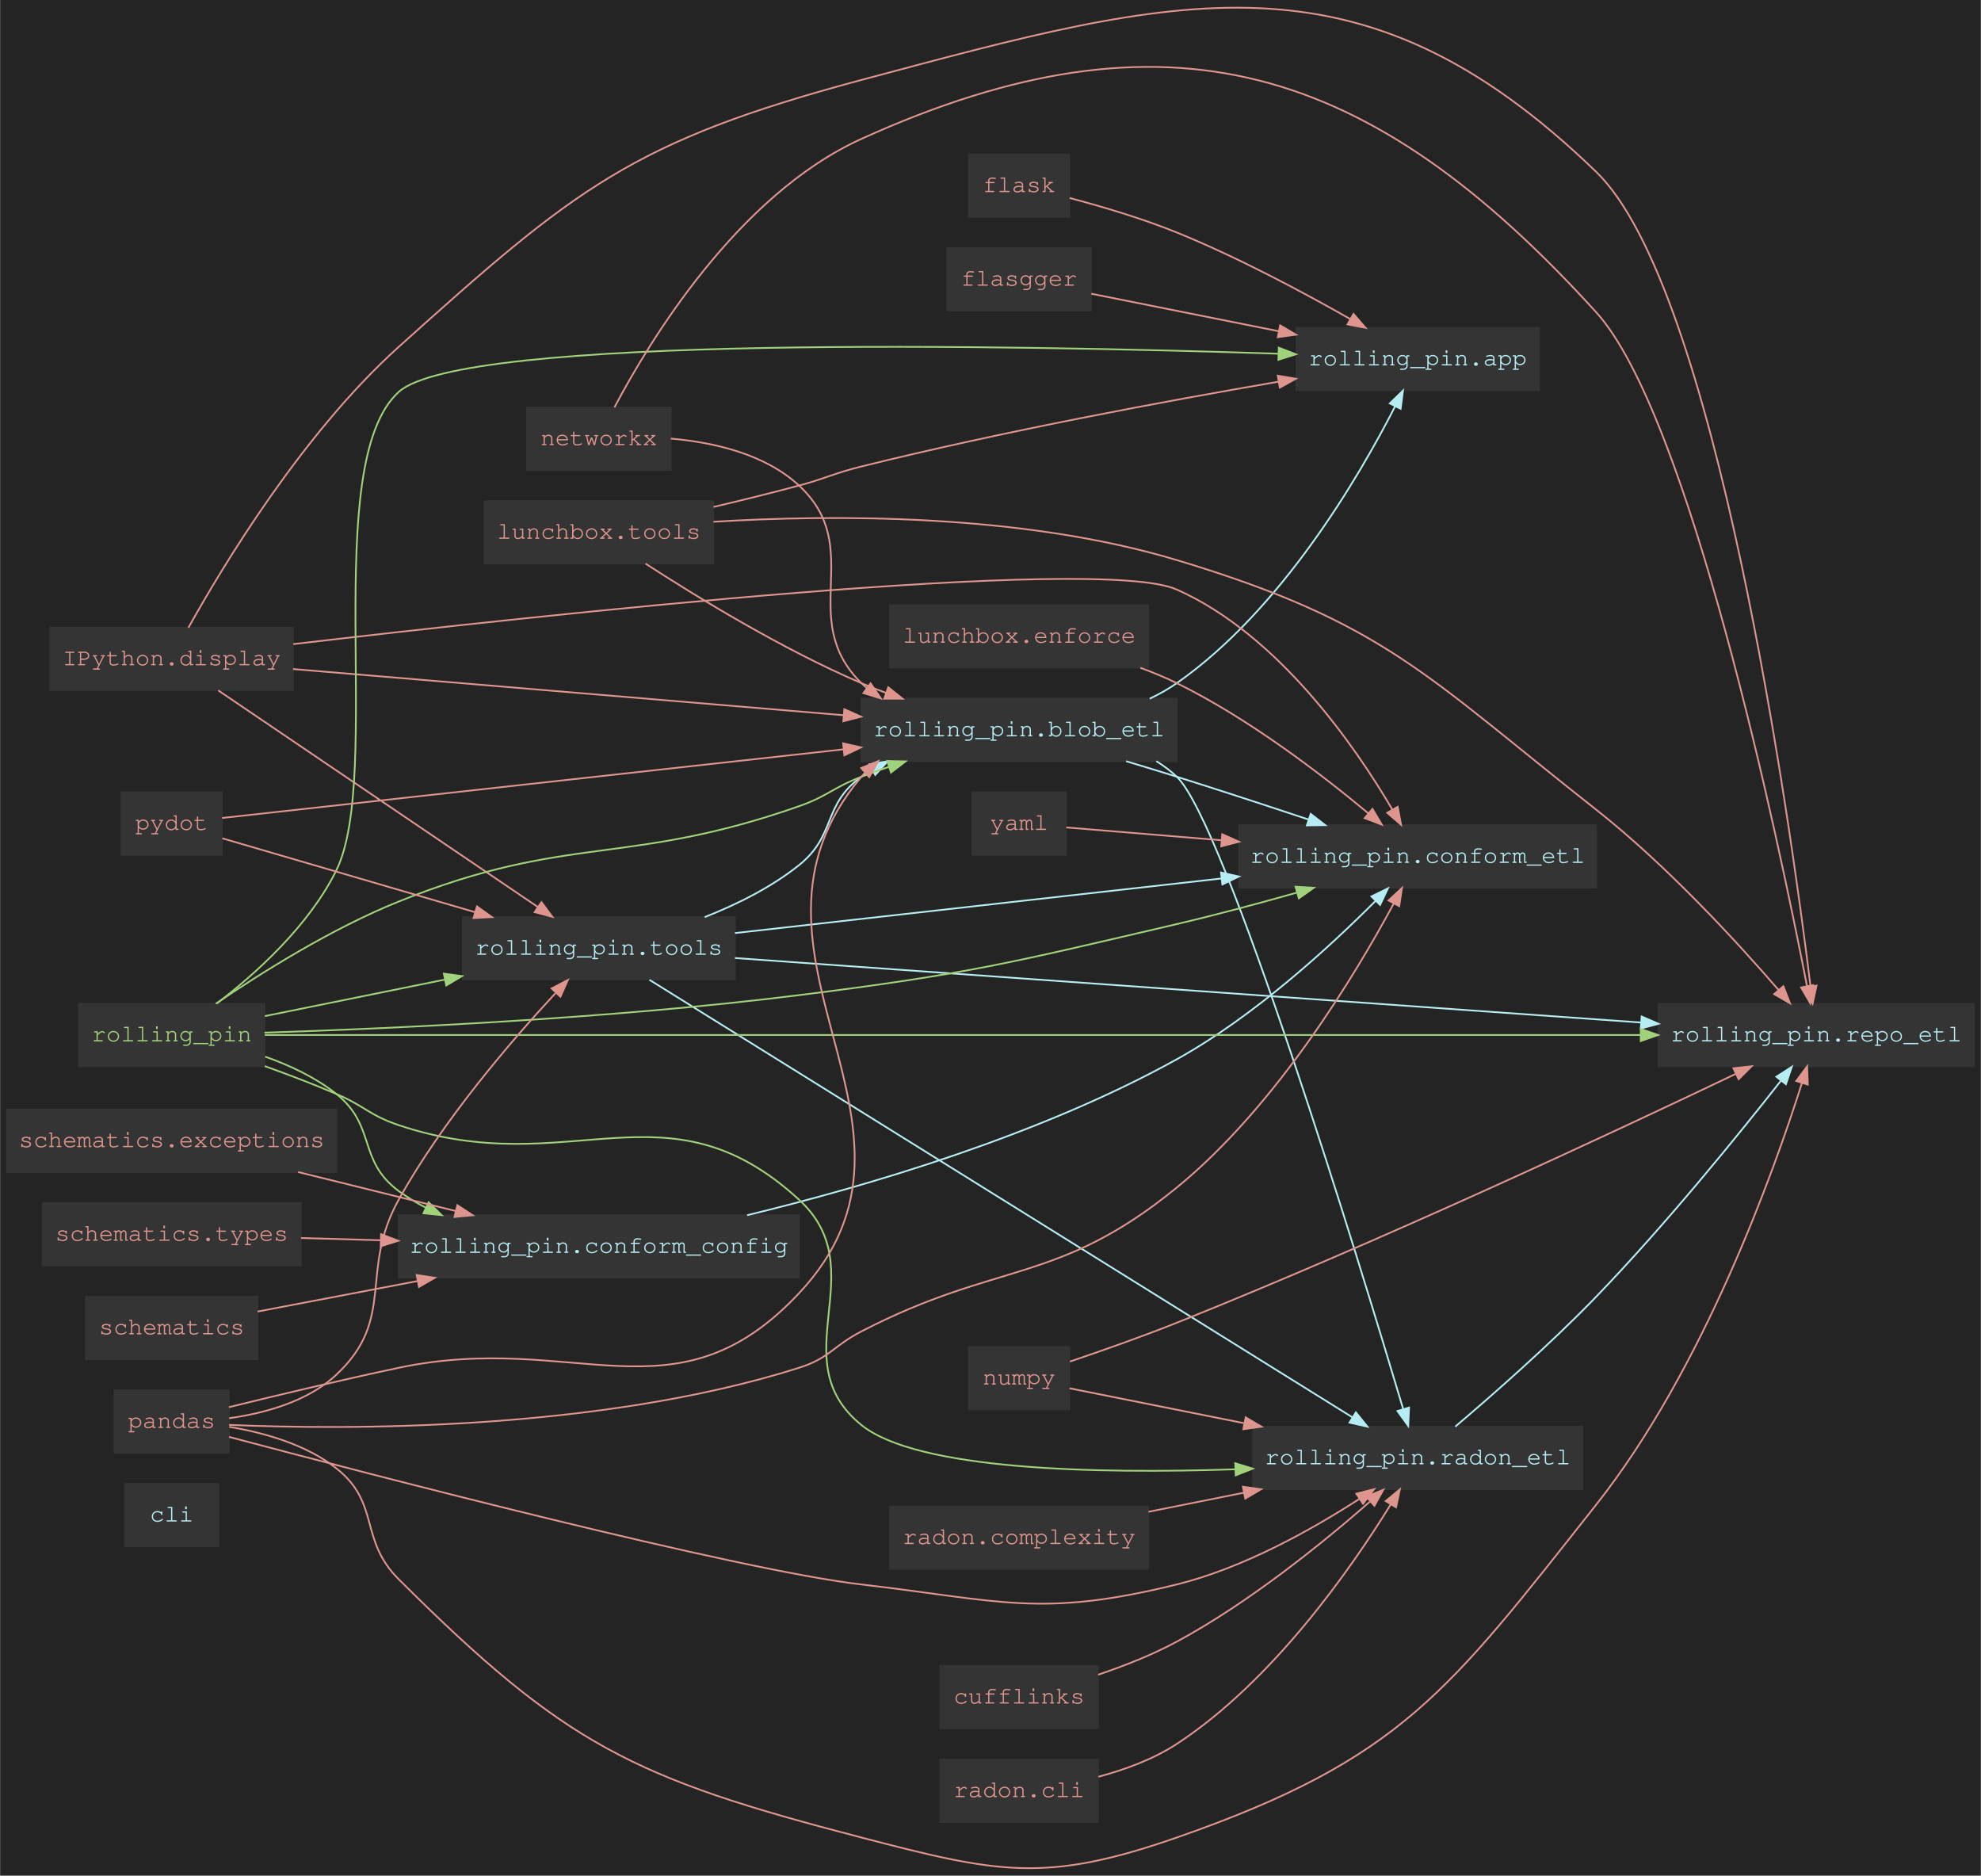
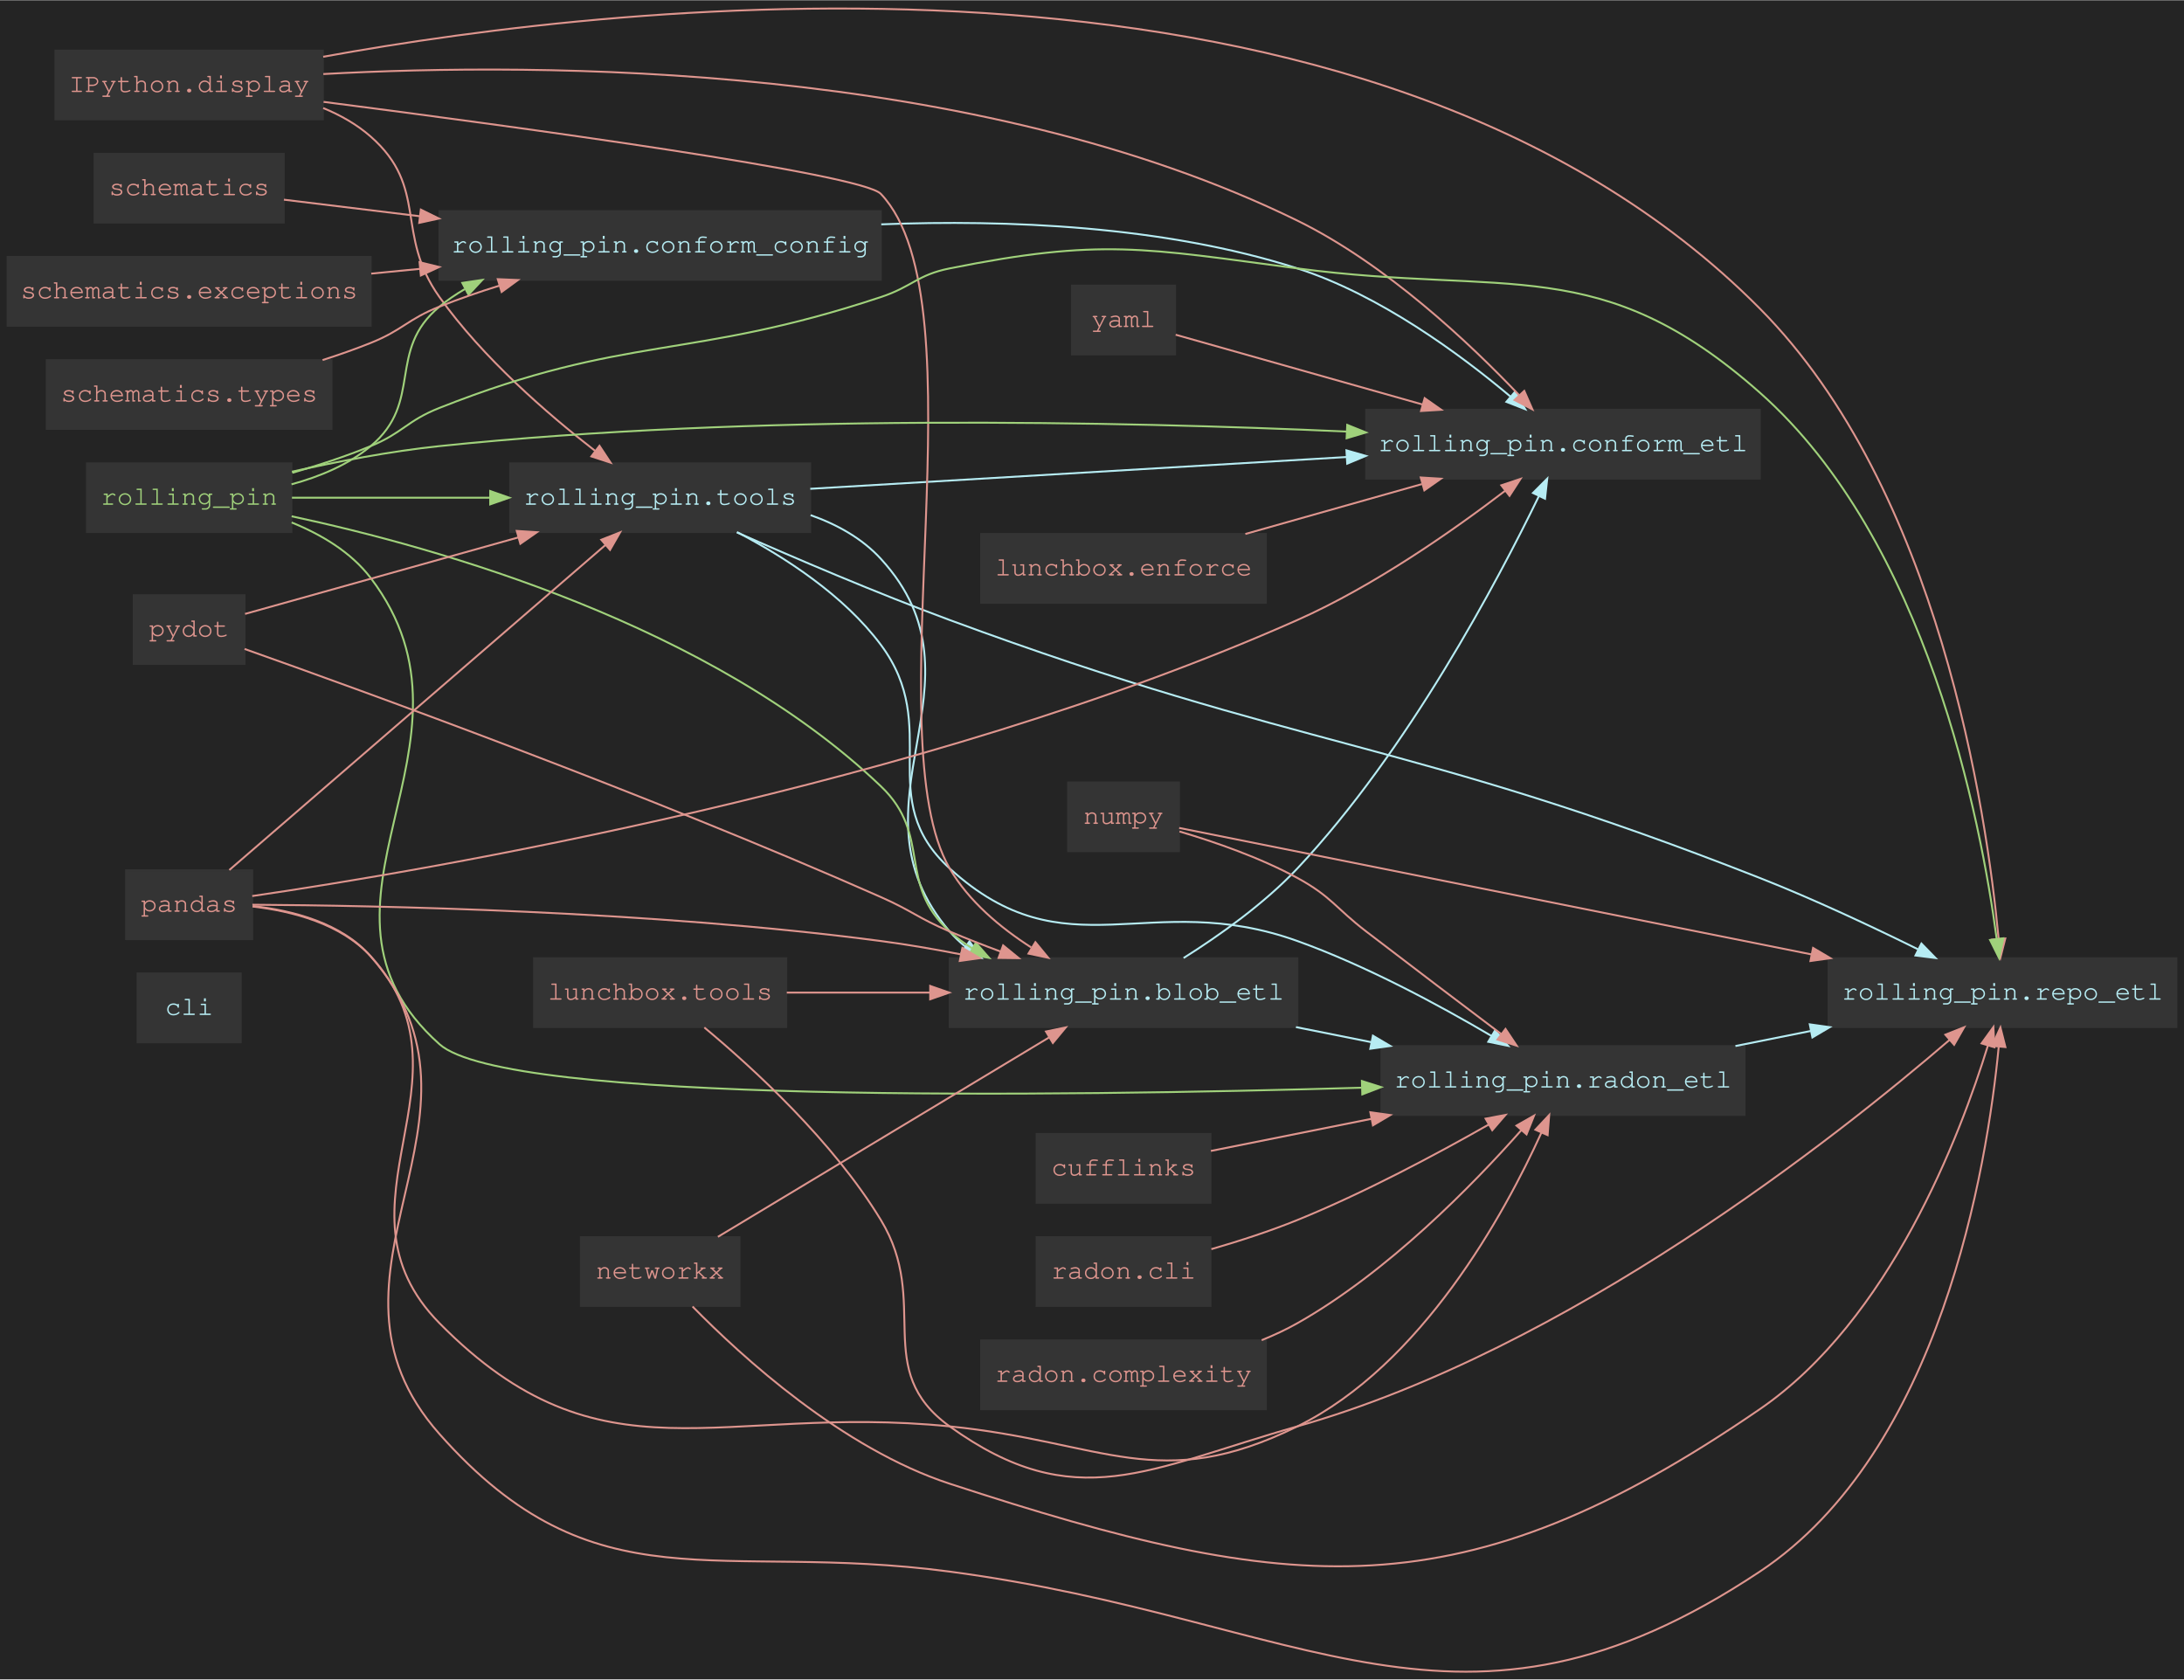
- <svg xmlns="http://www.w3.org/2000/svg" width="1143pt" height="1082pt" viewBox="0.00 0.00 1143.00 1082.14">
-   <g id="graph0" class="graph" transform="scale(1 1) rotate(0) translate(4 1078.143)">
-     <polygon fill="#242424" stroke="transparent" points="-4,4 -4,-1078.143 1139,-1078.143 1139,4 -4,4" />
+ <svg xmlns="http://www.w3.org/2000/svg" width="1143pt" height="879pt" viewBox="0.00 0.00 1143.00 878.72">
+   <g id="graph0" class="graph" transform="scale(1 1) rotate(0) translate(4 874.7168)">
+     <polygon fill="#242424" stroke="transparent" points="-4,4 -4,-874.717 1139,-874.717 1139,4 -4,4" />
    <g id="node1" class="node">
-       <polygon fill="#343434" stroke="#343434" points="122,-222.01 68,-222.01 68,-186.01 122,-186.01 122,-222.01" />
-       <text text-anchor="middle" x="95" y="-200.31" font-family="Courier,monospace" font-size="14.00" fill="#b6ecf3">cli</text>
+       <polygon fill="#343434" stroke="#343434" points="122,-365.393 68,-365.393 68,-329.393 122,-329.393 122,-365.393" />
+       <text text-anchor="middle" x="95" y="-343.693" font-family="Courier,monospace" font-size="14.00" fill="#b6ecf3">cli</text>
    </g>
    <g id="node2" class="node">
-       <polygon fill="#343434" stroke="#343434" points="884,-889.01 744,-889.01 744,-853.01 884,-853.01 884,-889.01" />
-       <text text-anchor="middle" x="814" y="-867.31" font-family="Courier,monospace" font-size="14.00" fill="#b6ecf3">rolling_pin.app</text>
+       <polygon fill="#343434" stroke="#343434" points="675,-373.393 493,-373.393 493,-337.393 675,-337.393 675,-373.393" />
+       <text text-anchor="middle" x="584" y="-351.693" font-family="Courier,monospace" font-size="14.00" fill="#b6ecf3">rolling_pin.blob_etl</text>
+     </g>
+     <g id="node4" class="node">
+       <polygon fill="#343434" stroke="#343434" points="917,-660.393 711,-660.393 711,-624.393 917,-624.393 917,-660.393" />
+       <text text-anchor="middle" x="814" y="-638.693" font-family="Courier,monospace" font-size="14.00" fill="#b6ecf3">rolling_pin.conform_etl</text>
+     </g>
+     <g id="edge1" class="edge">
+       <path fill="none" stroke="#b6ecf3" d="M615.434,-373.502C634.151,-385.283 657.571,-401.87 675,-420.393 732.796,-481.817 779.807,-570.765 801.323,-615.114" />
+       <polygon fill="#b6ecf3" stroke="#b6ecf3" points="798.285,-616.873 805.761,-624.38 804.598,-613.849 798.285,-616.873" />
+     </g>
+     <g id="node5" class="node">
+       <polygon fill="#343434" stroke="#343434" points="909,-327.393 719,-327.393 719,-291.393 909,-291.393 909,-327.393" />
+       <text text-anchor="middle" x="814" y="-305.693" font-family="Courier,monospace" font-size="14.00" fill="#b6ecf3">rolling_pin.radon_etl</text>
+     </g>
+     <g id="edge2" class="edge">
+       <path fill="none" stroke="#b6ecf3" d="M674.242,-337.344C687.179,-334.757 700.555,-332.082 713.672,-329.458" />
+       <polygon fill="#b6ecf3" stroke="#b6ecf3" points="714.521,-332.858 723.641,-327.464 713.149,-325.994 714.521,-332.858" />
    </g>
    <g id="node3" class="node">
-       <polygon fill="#343434" stroke="#343434" points="675,-675.01 493,-675.01 493,-639.01 675,-639.01 675,-675.01" />
-       <text text-anchor="middle" x="584" y="-653.31" font-family="Courier,monospace" font-size="14.00" fill="#b6ecf3">rolling_pin.blob_etl</text>
-     </g>
-     <g id="edge1" class="edge">
-       <path fill="none" stroke="#b6ecf3" d="M659.334,-675.029C664.843,-677.635 670.137,-680.612 675,-684.01 735.316,-726.167 780.1,-802.839 800.969,-843.684" />
-       <polygon fill="#b6ecf3" stroke="#b6ecf3" points="797.916,-845.405 805.523,-852.781 804.176,-842.272 797.916,-845.405" />
-     </g>
-     <g id="node5" class="node">
-       <polygon fill="#343434" stroke="#343434" points="917,-602.01 711,-602.01 711,-566.01 917,-566.01 917,-602.01" />
-       <text text-anchor="middle" x="814" y="-580.31" font-family="Courier,monospace" font-size="14.00" fill="#b6ecf3">rolling_pin.conform_etl</text>
-     </g>
-     <g id="edge2" class="edge">
-       <path fill="none" stroke="#b6ecf3" d="M645.756,-638.97C655.555,-636.026 665.566,-632.97 675,-630.01 699.94,-622.186 727.272,-613.225 751.05,-605.303" />
-       <polygon fill="#b6ecf3" stroke="#b6ecf3" points="752.284,-608.581 760.66,-602.094 750.067,-601.942 752.284,-608.581" />
+       <polygon fill="#343434" stroke="#343434" points="457,-764.393 226,-764.393 226,-728.393 457,-728.393 457,-764.393" />
+       <text text-anchor="middle" x="341.5" y="-742.693" font-family="Courier,monospace" font-size="14.00" fill="#b6ecf3">rolling_pin.conform_config</text>
+     </g>
+     <g id="edge3" class="edge">
+       <path fill="none" stroke="#b6ecf3" d="M457.218,-757.453C522.635,-759.978 605.073,-756.817 675,-734.393 717.954,-720.618 760.133,-689.509 786.556,-667.283" />
+       <polygon fill="#b6ecf3" stroke="#b6ecf3" points="788.921,-669.865 794.234,-660.699 784.364,-664.551 788.921,-669.865" />
    </g>
    <g id="node6" class="node">
-       <polygon fill="#343434" stroke="#343434" points="909,-255.01 719,-255.01 719,-219.01 909,-219.01 909,-255.01" />
-       <text text-anchor="middle" x="814" y="-233.31" font-family="Courier,monospace" font-size="14.00" fill="#b6ecf3">rolling_pin.radon_etl</text>
-     </g>
-     <g id="edge3" class="edge">
-       <path fill="none" stroke="#b6ecf3" d="M663.163,-638.996C667.421,-636.392 671.415,-633.415 675,-630.01 702.832,-603.577 779.995,-351.054 805.613,-265.324" />
-       <polygon fill="#b6ecf3" stroke="#b6ecf3" points="809.04,-266.079 808.542,-255.496 802.331,-264.079 809.04,-266.079" />
-     </g>
-     <g id="node4" class="node">
-       <polygon fill="#343434" stroke="#343434" points="457,-377.01 226,-377.01 226,-341.01 457,-341.01 457,-377.01" />
-       <text text-anchor="middle" x="341.5" y="-355.31" font-family="Courier,monospace" font-size="14.00" fill="#b6ecf3">rolling_pin.conform_config</text>
+       <polygon fill="#343434" stroke="#343434" points="1135,-373.393 953,-373.393 953,-337.393 1135,-337.393 1135,-373.393" />
+       <text text-anchor="middle" x="1044" y="-351.693" font-family="Courier,monospace" font-size="14.00" fill="#b6ecf3">rolling_pin.repo_etl</text>
    </g>
    <g id="edge4" class="edge">
-       <path fill="none" stroke="#b6ecf3" d="M427.077,-377.044C496.74,-393.952 596.1,-423.247 675,-467.01 719.688,-491.798 763.483,-532.069 789.618,-558.3" />
-       <polygon fill="#b6ecf3" stroke="#b6ecf3" points="787.318,-560.953 796.826,-565.629 792.309,-556.045 787.318,-560.953" />
+       <path fill="none" stroke="#b6ecf3" d="M904.242,-327.441C917.179,-330.028 930.555,-332.704 943.672,-335.327" />
+       <polygon fill="#b6ecf3" stroke="#b6ecf3" points="943.149,-338.791 953.641,-337.321 944.521,-331.928 943.149,-338.791" />
    </g>
    <g id="node7" class="node">
-       <polygon fill="#343434" stroke="#343434" points="1135,-499.01 953,-499.01 953,-463.01 1135,-463.01 1135,-499.01" />
-       <text text-anchor="middle" x="1044" y="-477.31" font-family="Courier,monospace" font-size="14.00" fill="#b6ecf3">rolling_pin.repo_etl</text>
+       <polygon fill="#343434" stroke="#343434" points="420,-632.393 263,-632.393 263,-596.393 420,-596.393 420,-632.393" />
+       <text text-anchor="middle" x="341.5" y="-610.693" font-family="Courier,monospace" font-size="14.00" fill="#b6ecf3">rolling_pin.tools</text>
    </g>
    <g id="edge5" class="edge">
-       <path fill="none" stroke="#b6ecf3" d="M835.697,-255.078C857.104,-273.25 890.393,-302.451 917,-330.01 957.016,-371.458 999.269,-423.62 1023.547,-454.529" />
-       <polygon fill="#b6ecf3" stroke="#b6ecf3" points="1020.985,-456.934 1029.902,-462.656 1026.5,-452.623 1020.985,-456.934" />
+       <path fill="none" stroke="#b6ecf3" d="M420.236,-605.272C434.069,-600.393 447.162,-593.133 457,-582.393 516.526,-517.402 435.713,-454.365 493,-387.393 495.487,-384.485 498.254,-381.842 501.233,-379.439" />
+       <polygon fill="#b6ecf3" stroke="#b6ecf3" points="503.367,-382.218 509.561,-373.622 499.359,-376.479 503.367,-382.218" />
+     </g>
+     <g id="edge6" class="edge">
+       <path fill="none" stroke="#b6ecf3" d="M420.054,-619.048C496.664,-623.587 613.99,-630.54 700.692,-635.678" />
+       <polygon fill="#b6ecf3" stroke="#b6ecf3" points="700.653,-639.182 710.842,-636.279 701.067,-632.194 700.653,-639.182" />
+     </g>
+     <g id="edge7" class="edge">
+       <path fill="none" stroke="#b6ecf3" d="M381.762,-596.383C406.728,-583.314 437.626,-563.379 457,-537.393 489.519,-493.775 452.789,-457.04 493,-420.393 554.074,-364.731 597.228,-410.316 675,-382.393 710.956,-369.483 749.205,-348.828 776.459,-332.778" />
+       <polygon fill="#b6ecf3" stroke="#b6ecf3" points="778.464,-335.657 785.261,-327.529 774.879,-329.645 778.464,-335.657" />
+     </g>
+     <g id="edge8" class="edge">
+       <path fill="none" stroke="#b6ecf3" d="M381.609,-596.264C411.917,-582.857 454.701,-564.546 493,-550.393 678.505,-481.841 732.963,-487.793 917,-415.393 945.047,-404.359 975.614,-389.994 999.731,-378.086" />
+       <polygon fill="#b6ecf3" stroke="#b6ecf3" points="1001.579,-381.076 1008.972,-373.488 998.46,-374.809 1001.579,-381.076" />
    </g>
    <g id="node8" class="node">
-       <polygon fill="#343434" stroke="#343434" points="420,-549.01 263,-549.01 263,-513.01 420,-513.01 420,-549.01" />
-       <text text-anchor="middle" x="341.5" y="-527.31" font-family="Courier,monospace" font-size="14.00" fill="#b6ecf3">rolling_pin.tools</text>
-     </g>
-     <g id="edge6" class="edge">
-       <path fill="none" stroke="#b6ecf3" d="M402.574,-549.024C421.259,-556.395 441.064,-566.255 457,-579.01 478.661,-596.348 470.456,-613.838 493,-630.01 494.904,-631.376 496.877,-632.674 498.906,-633.906" />
-       <polygon fill="#b6ecf3" stroke="#b6ecf3" points="497.657,-637.21 508.116,-638.903 500.995,-631.058 497.657,-637.21" />
-     </g>
-     <g id="edge7" class="edge">
-       <path fill="none" stroke="#b6ecf3" d="M420.054,-539.822C496.664,-548.415 613.99,-561.576 700.692,-571.301" />
-       <polygon fill="#b6ecf3" stroke="#b6ecf3" points="700.514,-574.803 710.842,-572.439 701.295,-567.846 700.514,-574.803" />
-     </g>
-     <g id="edge8" class="edge">
-       <path fill="none" stroke="#b6ecf3" d="M370.7,-512.841C452.677,-461.834 684.902,-317.338 776.339,-260.444" />
-       <polygon fill="#b6ecf3" stroke="#b6ecf3" points="778.353,-263.313 784.995,-255.058 774.655,-257.37 778.353,-263.313" />
+       <polygon fill="#343434" stroke="#343434" points="165,-848.393 25,-848.393 25,-812.393 165,-812.393 165,-848.393" />
+       <text text-anchor="middle" x="95" y="-826.693" font-family="Courier,monospace" font-size="14.00" fill="#de958e">IPython.display</text>
    </g>
    <g id="edge9" class="edge">
-       <path fill="none" stroke="#b6ecf3" d="M420.041,-525.42C547.97,-516.315 801.224,-498.29 942.579,-488.229" />
-       <polygon fill="#b6ecf3" stroke="#b6ecf3" points="943.251,-491.69 952.977,-487.489 942.754,-484.708 943.251,-491.69" />
+       <path fill="none" stroke="#de958e" d="M165.339,-821.547C267.789,-808.345 447.035,-783.917 457,-773.393 511.215,-716.137 453.404,-488.581 493,-420.393 502.954,-403.251 519.441,-389.444 535.668,-379.038" />
+       <polygon fill="#de958e" stroke="#de958e" points="537.881,-381.789 544.613,-373.607 534.249,-375.805 537.881,-381.789" />
+     </g>
+     <g id="edge10" class="edge">
+       <path fill="none" stroke="#de958e" d="M165.211,-836.109C278.642,-842.314 506.502,-842.039 675,-759.393 721.396,-736.636 765.335,-695.09 790.962,-668.122" />
+       <polygon fill="#de958e" stroke="#de958e" points="793.727,-670.289 798,-660.594 788.614,-665.509 793.727,-670.289" />
+     </g>
+     <g id="edge11" class="edge">
+       <path fill="none" stroke="#de958e" d="M165.153,-845.155C324.033,-874.065 713.315,-918.687 917,-713.393 1010.937,-618.713 1035.715,-450.197 1041.978,-383.598" />
+       <polygon fill="#de958e" stroke="#de958e" points="1045.481,-383.719 1042.861,-373.453 1038.507,-383.112 1045.481,-383.719" />
+     </g>
+     <g id="edge12" class="edge">
+       <path fill="none" stroke="#de958e" d="M165.149,-818.315C174.189,-814.593 182.79,-809.734 190,-803.393 220.499,-776.567 202.435,-752.475 226,-719.393 248.601,-687.663 282.238,-658.46 307.391,-638.951" />
+       <polygon fill="#de958e" stroke="#de958e" points="309.738,-641.563 315.568,-632.716 305.493,-635.996 309.738,-641.563" />
    </g>
    <g id="node9" class="node">
-       <polygon fill="#343434" stroke="#343434" points="625.5,-935.01 542.5,-935.01 542.5,-899.01 625.5,-899.01 625.5,-935.01" />
-       <text text-anchor="middle" x="584" y="-913.31" font-family="Courier,monospace" font-size="14.00" fill="#de958e">flasgger</text>
-     </g>
-     <g id="edge10" class="edge">
-       <path fill="none" stroke="#de958e" d="M625.651,-908.68C655.707,-902.669 697.234,-894.364 733.648,-887.081" />
-       <polygon fill="#de958e" stroke="#de958e" points="734.65,-890.45 743.77,-885.057 733.277,-883.586 734.65,-890.45" />
+       <polygon fill="#343434" stroke="#343434" points="629.5,-281.393 538.5,-281.393 538.5,-245.393 629.5,-245.393 629.5,-281.393" />
+       <text text-anchor="middle" x="584" y="-259.693" font-family="Courier,monospace" font-size="14.00" fill="#de958e">cufflinks</text>
+     </g>
+     <g id="edge13" class="edge">
+       <path fill="none" stroke="#de958e" d="M629.716,-272.536C653.844,-277.361 684.46,-283.485 713.774,-289.347" />
+       <polygon fill="#de958e" stroke="#de958e" points="713.162,-292.794 723.654,-291.323 714.535,-285.93 713.162,-292.794" />
    </g>
    <g id="node10" class="node">
-       <polygon fill="#343434" stroke="#343434" points="613,-989.01 555,-989.01 555,-953.01 613,-953.01 613,-989.01" />
-       <text text-anchor="middle" x="584" y="-967.31" font-family="Courier,monospace" font-size="14.00" fill="#de958e">flask</text>
-     </g>
-     <g id="edge11" class="edge">
-       <path fill="none" stroke="#de958e" d="M613.184,-963.908C631.284,-959.123 654.848,-952.2 675,-944.01 709.938,-929.812 747.713,-909.637 775.053,-894.094" />
-       <polygon fill="#de958e" stroke="#de958e" points="776.973,-897.028 783.905,-889.016 773.49,-890.956 776.973,-897.028" />
+       <polygon fill="#343434" stroke="#343434" points="148.5,-632.393 41.5,-632.393 41.5,-596.393 148.5,-596.393 148.5,-632.393" />
+       <text text-anchor="middle" x="95" y="-610.693" font-family="Courier,monospace" font-size="14.00" fill="#a0d17b">rolling_pin</text>
+     </g>
+     <g id="edge14" class="edge">
+       <path fill="none" stroke="#a0d17b" d="M148.642,-604.67C225.769,-588.165 368.431,-547.878 457,-463.393 484.045,-437.595 465.231,-412.409 493,-387.393 496.62,-384.132 500.593,-381.198 504.791,-378.561" />
+       <polygon fill="#a0d17b" stroke="#a0d17b" points="506.689,-381.508 513.684,-373.551 503.254,-375.409 506.689,-381.508" />
+     </g>
+     <g id="edge15" class="edge">
+       <path fill="none" stroke="#a0d17b" d="M148.571,-621.399C163.223,-625.383 178.277,-631.623 190,-641.393 217.79,-664.552 198.134,-691.325 226,-714.393 230.102,-717.788 234.539,-720.825 239.202,-723.54" />
+       <polygon fill="#a0d17b" stroke="#a0d17b" points="237.938,-726.83 248.419,-728.376 241.19,-720.631 237.938,-726.83" />
+     </g>
+     <g id="edge16" class="edge">
+       <path fill="none" stroke="#a0d17b" d="M148.797,-628.003C172.329,-633.3 200.363,-638.73 226,-641.393 390.395,-658.469 582.041,-654.346 700.712,-649.008" />
+       <polygon fill="#a0d17b" stroke="#a0d17b" points="701.072,-652.495 710.9,-648.538 700.75,-645.502 701.072,-652.495" />
+     </g>
+     <g id="edge17" class="edge">
+       <path fill="none" stroke="#a0d17b" d="M148.648,-601.428C164.199,-595.128 179.735,-585.882 190,-572.393 256.384,-485.161 144.191,-401.355 226,-328.393 261.033,-297.148 548.979,-300.98 708.529,-305.623" />
+       <polygon fill="#a0d17b" stroke="#a0d17b" points="708.749,-309.131 718.848,-305.929 708.956,-302.134 708.749,-309.131" />
+     </g>
+     <g id="edge18" class="edge">
+       <path fill="none" stroke="#a0d17b" d="M148.995,-627.412C162.59,-631.321 177.007,-636.021 190,-641.393 206.915,-648.385 208.979,-654.662 226,-661.393 324.437,-700.316 356.533,-686.055 457,-719.393 473.451,-724.851 476.003,-730.993 493,-734.393 572.318,-750.256 594.806,-744.975 675,-734.393 785.411,-719.823 833.599,-743.197 917,-669.393 1004.655,-591.824 1032.78,-445.048 1040.955,-383.582" />
+       <polygon fill="#a0d17b" stroke="#a0d17b" points="1044.452,-383.824 1042.22,-373.466 1037.506,-382.955 1044.452,-383.824" />
+     </g>
+     <g id="edge19" class="edge">
+       <path fill="none" stroke="#a0d17b" d="M148.791,-614.393C179.09,-614.393 217.705,-614.393 252.4,-614.393" />
+       <polygon fill="#a0d17b" stroke="#a0d17b" points="252.548,-617.893 262.548,-614.393 252.548,-610.893 252.548,-617.893" />
    </g>
    <g id="node11" class="node">
-       <polygon fill="#343434" stroke="#343434" points="165,-716.01 25,-716.01 25,-680.01 165,-680.01 165,-716.01" />
-       <text text-anchor="middle" x="95" y="-694.31" font-family="Courier,monospace" font-size="14.00" fill="#de958e">IPython.display</text>
-     </g>
-     <g id="edge12" class="edge">
-       <path fill="none" stroke="#de958e" d="M165.062,-692.136C248.255,-685.161 387.67,-673.472 482.629,-665.51" />
-       <polygon fill="#de958e" stroke="#de958e" points="483.154,-668.978 492.827,-664.655 482.569,-662.003 483.154,-668.978" />
-     </g>
-     <g id="edge13" class="edge">
-       <path fill="none" stroke="#de958e" d="M165.159,-706.525C309.383,-723.498 629.489,-758.24 675,-738.01 733.557,-711.982 777.861,-647.746 799.438,-610.984" />
-       <polygon fill="#de958e" stroke="#de958e" points="802.496,-612.687 804.429,-602.27 796.422,-609.208 802.496,-612.687" />
-     </g>
-     <g id="edge14" class="edge">
-       <path fill="none" stroke="#de958e" d="M104.668,-716.016C124.004,-750.754 170.391,-828.002 226,-878.01 327.861,-969.612 360.67,-996.583 493,-1032.01 676.45,-1081.124 780.443,-1110.989 917,-979.01 986.191,-912.139 1028.943,-604.442 1040.691,-509.193" />
-       <polygon fill="#de958e" stroke="#de958e" points="1044.179,-509.503 1041.911,-499.154 1037.23,-508.658 1044.179,-509.503" />
-     </g>
-     <g id="edge15" class="edge">
-       <path fill="none" stroke="#de958e" d="M121.849,-679.821C166.58,-649.516 256.349,-588.699 306.162,-554.951" />
-       <polygon fill="#de958e" stroke="#de958e" points="308.368,-557.684 314.684,-549.178 304.442,-551.889 308.368,-557.684" />
+       <polygon fill="#343434" stroke="#343434" points="407.5,-373.393 275.5,-373.393 275.5,-337.393 407.5,-337.393 407.5,-373.393" />
+       <text text-anchor="middle" x="341.5" y="-351.693" font-family="Courier,monospace" font-size="14.00" fill="#de958e">lunchbox.tools</text>
+     </g>
+     <g id="edge20" class="edge">
+       <path fill="none" stroke="#de958e" d="M407.764,-355.393C430.915,-355.393 457.459,-355.393 482.8,-355.393" />
+       <polygon fill="#de958e" stroke="#de958e" points="482.818,-358.893 492.818,-355.393 482.818,-351.893 482.818,-358.893" />
+     </g>
+     <g id="edge21" class="edge">
+       <path fill="none" stroke="#de958e" d="M364.619,-337.142C390.486,-315.602 432.028,-277.48 457,-236.393 483.278,-193.155 451.954,-157.977 493,-128.393 558.62,-81.096 597.167,-106.369 675,-128.393 817.044,-168.585 958.179,-280.577 1016.307,-330.65" />
+       <polygon fill="#de958e" stroke="#de958e" points="1014.106,-333.373 1023.95,-337.29 1018.697,-328.089 1014.106,-333.373" />
    </g>
    <g id="node12" class="node">
-       <polygon fill="#343434" stroke="#343434" points="148.5,-499.01 41.5,-499.01 41.5,-463.01 148.5,-463.01 148.5,-499.01" />
-       <text text-anchor="middle" x="95" y="-477.31" font-family="Courier,monospace" font-size="14.00" fill="#a0d17b">rolling_pin</text>
-     </g>
-     <g id="edge16" class="edge">
-       <path fill="none" stroke="#a0d17b" d="M121.105,-499.223C143.381,-516.314 174.235,-543.995 190,-576.01 217.324,-631.501 180.186,-810.455 226,-852.01 262.676,-885.277 581.184,-879.047 733.505,-874.069" />
-       <polygon fill="#a0d17b" stroke="#a0d17b" points="733.858,-877.56 743.736,-873.729 733.625,-870.563 733.858,-877.56" />
-     </g>
-     <g id="edge17" class="edge">
-       <path fill="none" stroke="#a0d17b" d="M120.41,-499.053C145.977,-516.441 187.087,-542.352 226,-558.01 323.907,-597.408 357.416,-578.068 457,-613.01 473.696,-618.869 476.47,-623.698 493,-630.01 498.1,-631.958 503.403,-633.854 508.772,-635.678" />
-       <polygon fill="#a0d17b" stroke="#a0d17b" points="507.885,-639.071 518.478,-638.881 510.079,-632.423 507.885,-639.071" />
-     </g>
-     <g id="edge18" class="edge">
-       <path fill="none" stroke="#a0d17b" d="M148.943,-468.52C163.276,-463.457 178.069,-456.493 190,-447.01 213.163,-428.6 202.177,-408.558 226,-391.01 230.83,-387.453 236.036,-384.291 241.474,-381.48" />
-       <polygon fill="#a0d17b" stroke="#a0d17b" points="243.264,-384.505 250.816,-377.074 240.279,-378.174 243.264,-384.505" />
-     </g>
-     <g id="edge19" class="edge">
-       <path fill="none" stroke="#a0d17b" d="M148.555,-482.365C219.377,-484.623 347.963,-490.345 457,-504.01 554.822,-516.27 579.002,-522.561 675,-545.01 697.747,-550.33 722.357,-556.946 744.457,-563.209" />
-       <polygon fill="#a0d17b" stroke="#a0d17b" points="743.512,-566.579 754.089,-565.961 745.435,-559.848 743.512,-566.579" />
-     </g>
-     <g id="edge20" class="edge">
-       <path fill="none" stroke="#a0d17b" d="M148.695,-463.061C162.296,-458.169 176.79,-452.653 190,-447.01 206.451,-439.984 209.041,-434.703 226,-429.01 325.002,-395.779 380.047,-456.607 457,-386.01 501.178,-345.482 446.378,-293.702 493,-256.01 525.213,-229.967 627.951,-227.733 708.622,-230.456" />
-       <polygon fill="#a0d17b" stroke="#a0d17b" points="708.722,-233.962 718.844,-230.831 708.979,-226.967 708.722,-233.962" />
-     </g>
-     <g id="edge21" class="edge">
-       <path fill="none" stroke="#a0d17b" d="M148.741,-481.01C301.841,-481.01 742.099,-481.01 942.489,-481.01" />
-       <polygon fill="#a0d17b" stroke="#a0d17b" points="942.722,-484.51 952.722,-481.01 942.722,-477.51 942.722,-484.51" />
+       <polygon fill="#343434" stroke="#343434" points="383,-227.393 300,-227.393 300,-191.393 383,-191.393 383,-227.393" />
+       <text text-anchor="middle" x="341.5" y="-205.693" font-family="Courier,monospace" font-size="14.00" fill="#de958e">networkx</text>
    </g>
    <g id="edge22" class="edge">
-       <path fill="none" stroke="#a0d17b" d="M148.791,-491.921C179.09,-498.067 217.705,-505.9 252.4,-512.937" />
-       <polygon fill="#a0d17b" stroke="#a0d17b" points="252.052,-516.438 262.548,-514.996 253.443,-509.578 252.052,-516.438" />
+       <path fill="none" stroke="#de958e" d="M371.723,-227.588C415.589,-253.999 496.914,-302.962 545.169,-332.014" />
+       <polygon fill="#de958e" stroke="#de958e" points="543.406,-335.038 553.779,-337.197 547.017,-329.041 543.406,-335.038" />
+     </g>
+     <g id="edge23" class="edge">
+       <path fill="none" stroke="#de958e" d="M358.448,-191.118C384.4,-164.632 436.908,-116.742 493,-98.393 672.861,-39.554 760.978,-30.3 917,-137.393 985.129,-184.156 1021.816,-280.388 1036.402,-327.781" />
+       <polygon fill="#de958e" stroke="#de958e" points="1033.053,-328.799 1039.26,-337.386 1039.763,-326.803 1033.053,-328.799" />
    </g>
    <g id="node13" class="node">
-       <polygon fill="#343434" stroke="#343434" points="407.5,-789.01 275.5,-789.01 275.5,-753.01 407.5,-753.01 407.5,-789.01" />
-       <text text-anchor="middle" x="341.5" y="-767.31" font-family="Courier,monospace" font-size="14.00" fill="#de958e">lunchbox.tools</text>
-     </g>
-     <g id="edge23" class="edge">
-       <path fill="none" stroke="#de958e" d="M407.656,-785.673C423.848,-789.483 441.093,-793.726 457,-798.01 473.155,-802.361 476.764,-804.974 493,-809.01 574.173,-829.191 668.262,-846.683 733.498,-857.894" />
-       <polygon fill="#de958e" stroke="#de958e" points="733.268,-861.405 743.714,-859.639 734.446,-854.505 733.268,-861.405" />
+       <polygon fill="#343434" stroke="#343434" points="128,-419.393 62,-419.393 62,-383.393 128,-383.393 128,-419.393" />
+       <text text-anchor="middle" x="95" y="-397.693" font-family="Courier,monospace" font-size="14.00" fill="#de958e">pandas</text>
    </g>
    <g id="edge24" class="edge">
-       <path fill="none" stroke="#de958e" d="M368.421,-752.969C397.962,-733.797 447.279,-703.603 493,-684.01 497.615,-682.033 502.421,-680.143 507.306,-678.349" />
-       <polygon fill="#de958e" stroke="#de958e" points="508.499,-681.64 516.77,-675.018 506.175,-675.037 508.499,-681.64" />
+       <path fill="none" stroke="#de958e" d="M128.101,-401.389C191.978,-400.998 336.578,-398.254 457,-382.393 470.577,-380.604 484.863,-378.144 498.757,-375.432" />
+       <polygon fill="#de958e" stroke="#de958e" points="499.672,-378.818 508.788,-373.418 498.295,-371.955 499.672,-378.818" />
    </g>
    <g id="edge25" class="edge">
-       <path fill="none" stroke="#de958e" d="M407.637,-777.109C476.091,-781.297 585.357,-781.991 675,-755.01 794.846,-718.94 818.66,-688.428 917,-611.01 957.615,-579.036 998.258,-534.746 1022.26,-506.997" />
-       <polygon fill="#de958e" stroke="#de958e" points="1025.015,-509.162 1028.865,-499.291 1019.7,-504.606 1025.015,-509.162" />
+       <path fill="none" stroke="#de958e" d="M128.009,-405.931C218.625,-419.211 477.616,-462.704 675,-550.393 715.265,-568.28 756.801,-597.432 783.854,-618.122" />
+       <polygon fill="#de958e" stroke="#de958e" points="781.718,-620.895 791.768,-624.25 786.004,-615.36 781.718,-620.895" />
+     </g>
+     <g id="edge26" class="edge">
+       <path fill="none" stroke="#de958e" d="M128.151,-400.459C148.833,-398.065 174.399,-391.492 190,-374.393 248.517,-310.256 165.046,-244.218 226,-182.393 310.999,-96.178 372.533,-140.453 493,-128.393 573.487,-120.335 602.446,-92.631 675,-128.393 740.308,-160.583 783.48,-239.827 802.644,-281.983" />
+       <polygon fill="#de958e" stroke="#de958e" points="799.546,-283.631 806.789,-291.363 805.949,-280.802 799.546,-283.631" />
+     </g>
+     <g id="edge27" class="edge">
+       <path fill="none" stroke="#de958e" d="M128.396,-400.678C149.178,-398.374 174.764,-391.818 190,-374.393 263.89,-289.882 151.541,-208.402 226,-124.393 307.522,-32.415 371.159,-68.532 493,-52.393 679.813,-27.646 760.095,51.972 917,-52.393 1011.756,-115.419 1035.954,-264.254 1042.019,-326.858" />
+       <polygon fill="#de958e" stroke="#de958e" points="1038.563,-327.511 1042.927,-337.165 1045.536,-326.897 1038.563,-327.511" />
+     </g>
+     <g id="edge28" class="edge">
+       <path fill="none" stroke="#de958e" d="M116.016,-419.553C160.222,-457.751 262.866,-546.445 312.964,-589.735" />
+       <polygon fill="#de958e" stroke="#de958e" points="310.682,-592.388 320.537,-596.278 315.259,-587.092 310.682,-592.388" />
    </g>
    <g id="node14" class="node">
-       <polygon fill="#343434" stroke="#343434" points="383,-843.01 300,-843.01 300,-807.01 383,-807.01 383,-843.01" />
-       <text text-anchor="middle" x="341.5" y="-821.31" font-family="Courier,monospace" font-size="14.00" fill="#de958e">networkx</text>
-     </g>
-     <g id="edge26" class="edge">
-       <path fill="none" stroke="#de958e" d="M383.066,-825.099C407.431,-822.985 437.212,-816.345 457,-798.01 495.975,-761.899 455.103,-721.252 493,-684.01 493.959,-683.068 494.949,-682.159 495.967,-681.281" />
-       <polygon fill="#de958e" stroke="#de958e" points="498.31,-683.902 504.279,-675.148 494.154,-678.269 498.31,-683.902" />
-     </g>
-     <g id="edge27" class="edge">
-       <path fill="none" stroke="#de958e" d="M350.518,-843.166C370.269,-880.59 421.373,-965.526 493,-998.01 669.328,-1077.979 786.836,-1041.342 917,-898.01 970.792,-838.777 1022.369,-592.888 1038.689,-509.112" />
-       <polygon fill="#de958e" stroke="#de958e" points="1042.128,-509.762 1040.587,-499.28 1035.255,-508.435 1042.128,-509.762" />
+       <polygon fill="#343434" stroke="#343434" points="124,-563.393 66,-563.393 66,-527.393 124,-527.393 124,-563.393" />
+       <text text-anchor="middle" x="95" y="-541.693" font-family="Courier,monospace" font-size="14.00" fill="#de958e">pydot</text>
+     </g>
+     <g id="edge29" class="edge">
+       <path fill="none" stroke="#de958e" d="M124.003,-535.233C185.915,-513.316 335.286,-459.213 457,-405.393 473.361,-398.158 476.53,-394.373 493,-387.393 501.493,-383.793 510.543,-380.261 519.518,-376.934" />
+       <polygon fill="#de958e" stroke="#de958e" points="520.998,-380.12 529.198,-373.411 518.604,-373.543 520.998,-380.12" />
+     </g>
+     <g id="edge30" class="edge">
+       <path fill="none" stroke="#de958e" d="M124.245,-553.579C159.262,-563.381 219.206,-580.16 267.268,-593.614" />
+       <polygon fill="#de958e" stroke="#de958e" points="266.447,-597.018 277.021,-596.344 268.334,-590.278 266.447,-597.018" />
    </g>
    <g id="node15" class="node">
-       <polygon fill="#343434" stroke="#343434" points="128,-276.01 62,-276.01 62,-240.01 128,-240.01 128,-276.01" />
-       <text text-anchor="middle" x="95" y="-254.31" font-family="Courier,monospace" font-size="14.00" fill="#de958e">pandas</text>
-     </g>
-     <g id="edge28" class="edge">
-       <path fill="none" stroke="#de958e" d="M128.012,-266.289C154.441,-272.804 192.501,-281.933 226,-289.01 328.175,-310.596 385.55,-255.849 457,-332.01 548.276,-429.305 406.925,-528.086 493,-630.01 493.628,-630.754 494.275,-631.478 494.941,-632.182" />
-       <polygon fill="#de958e" stroke="#de958e" points="492.891,-635.04 502.715,-639.009 497.51,-629.78 492.891,-635.04" />
-     </g>
-     <g id="edge29" class="edge">
-       <path fill="none" stroke="#de958e" d="M128.137,-256.072C192.985,-253.306 340.493,-252.107 457,-289.01 474.659,-294.604 476.553,-301.49 493,-310.01 571.94,-350.904 606.139,-336.779 675,-393.01 732.64,-440.079 778.403,-516.381 800.167,-556.828" />
-       <polygon fill="#de958e" stroke="#de958e" points="797.161,-558.63 804.933,-565.831 803.348,-555.356 797.161,-558.63" />
-     </g>
-     <g id="edge30" class="edge">
-       <path fill="none" stroke="#de958e" d="M128.086,-249.148C210.013,-227.374 420.892,-172.41 493,-164.01 573.346,-154.651 596.464,-144.642 675,-164.01 713.518,-173.51 753.168,-195.804 780.213,-213.274" />
-       <polygon fill="#de958e" stroke="#de958e" points="778.606,-216.406 788.881,-218.988 782.458,-210.562 778.606,-216.406" />
+       <polygon fill="#343434" stroke="#343434" points="613,-465.393 555,-465.393 555,-429.393 613,-429.393 613,-465.393" />
+       <text text-anchor="middle" x="584" y="-443.693" font-family="Courier,monospace" font-size="14.00" fill="#de958e">numpy</text>
    </g>
    <g id="edge31" class="edge">
-       <path fill="none" stroke="#de958e" d="M128.214,-254.932C147.899,-251.662 172.362,-244.917 190,-231.01 215.628,-210.804 202.884,-190.048 226,-167.01 322.254,-71.082 361.483,-52.224 493,-18.01 571.283,2.354 598.617,8.61 675,-18.01 804.647,-63.194 831.831,-102.325 917,-210.01 978.817,-288.17 1019.29,-401.32 1035.705,-453.165" />
-       <polygon fill="#de958e" stroke="#de958e" points="1032.444,-454.466 1038.754,-462.976 1039.129,-452.388 1032.444,-454.466" />
+       <path fill="none" stroke="#de958e" d="M613.295,-439.719C631.65,-434.284 655.449,-426.063 675,-415.393 692.792,-405.682 694.92,-399.734 711,-387.393 734.616,-369.268 761.428,-348.973 781.775,-333.628" />
+       <polygon fill="#de958e" stroke="#de958e" points="783.912,-336.4 789.792,-327.587 779.699,-330.81 783.912,-336.4" />
    </g>
    <g id="edge32" class="edge">
-       <path fill="none" stroke="#de958e" d="M128.191,-259.924C148.364,-262.743 173.356,-269.422 190,-285.01 224.782,-317.587 202.839,-344.362 226,-386.01 251.341,-431.579 290.865,-477.543 316.472,-505.152" />
-       <polygon fill="#de958e" stroke="#de958e" points="314.227,-507.875 323.621,-512.774 319.332,-503.086 314.227,-507.875" />
+       <path fill="none" stroke="#de958e" d="M613.124,-441.568C678.27,-428.539 838.316,-396.529 943.943,-375.404" />
+       <polygon fill="#de958e" stroke="#de958e" points="944.871,-378.788 953.99,-373.394 943.498,-371.924 944.871,-378.788" />
    </g>
    <g id="node16" class="node">
-       <polygon fill="#343434" stroke="#343434" points="124,-621.01 66,-621.01 66,-585.01 124,-585.01 124,-621.01" />
-       <text text-anchor="middle" x="95" y="-599.31" font-family="Courier,monospace" font-size="14.00" fill="#de958e">pydot</text>
+       <polygon fill="#343434" stroke="#343434" points="629.5,-227.393 538.5,-227.393 538.5,-191.393 629.5,-191.393 629.5,-227.393" />
+       <text text-anchor="middle" x="584" y="-205.693" font-family="Courier,monospace" font-size="14.00" fill="#de958e">radon.cli</text>
    </g>
    <g id="edge33" class="edge">
-       <path fill="none" stroke="#de958e" d="M124.125,-606.227C193.182,-613.853 369.529,-633.327 482.689,-645.823" />
-       <polygon fill="#de958e" stroke="#de958e" points="482.434,-649.316 492.758,-646.935 483.202,-642.358 482.434,-649.316" />
+       <path fill="none" stroke="#de958e" d="M629.962,-221.138C644.568,-225.371 660.649,-230.56 675,-236.393 709.938,-250.591 747.713,-270.766 775.053,-286.309" />
+       <polygon fill="#de958e" stroke="#de958e" points="773.49,-289.447 783.905,-291.387 776.973,-283.375 773.49,-289.447" />
+     </g>
+     <g id="node17" class="node">
+       <polygon fill="#343434" stroke="#343434" points="658.5,-173.393 509.5,-173.393 509.5,-137.393 658.5,-137.393 658.5,-173.393" />
+       <text text-anchor="middle" x="584" y="-151.693" font-family="Courier,monospace" font-size="14.00" fill="#de958e">radon.complexity</text>
    </g>
    <g id="edge34" class="edge">
-       <path fill="none" stroke="#de958e" d="M124.245,-594.468C159.918,-584.048 221.461,-566.072 269.957,-551.907" />
-       <polygon fill="#de958e" stroke="#de958e" points="271.165,-555.201 279.782,-549.038 269.202,-548.482 271.165,-555.201" />
-     </g>
-     <g id="node17" class="node">
-       <polygon fill="#343434" stroke="#343434" points="629.5,-117.01 538.5,-117.01 538.5,-81.01 629.5,-81.01 629.5,-117.01" />
-       <text text-anchor="middle" x="584" y="-95.31" font-family="Courier,monospace" font-size="14.00" fill="#de958e">cufflinks</text>
+       <path fill="none" stroke="#de958e" d="M656.298,-173.503C662.785,-176.117 669.118,-179.068 675,-182.393 722.343,-209.147 766.854,-254.76 792.221,-283.424" />
+       <polygon fill="#de958e" stroke="#de958e" points="789.644,-285.794 798.855,-291.029 794.919,-281.192 789.644,-285.794" />
+     </g>
+     <g id="node18" class="node">
+       <polygon fill="#343434" stroke="#343434" points="144.5,-794.393 45.5,-794.393 45.5,-758.393 144.5,-758.393 144.5,-794.393" />
+       <text text-anchor="middle" x="95" y="-772.693" font-family="Courier,monospace" font-size="14.00" fill="#de958e">schematics</text>
    </g>
    <g id="edge35" class="edge">
-       <path fill="none" stroke="#de958e" d="M629.627,-111.939C644.517,-116.967 660.851,-123.376 675,-131.01 716.873,-153.605 759.592,-188.282 786.416,-211.767" />
-       <polygon fill="#de958e" stroke="#de958e" points="784.404,-214.661 794.211,-218.671 789.045,-209.421 784.404,-214.661" />
-     </g>
-     <g id="node18" class="node">
-       <polygon fill="#343434" stroke="#343434" points="613,-301.01 555,-301.01 555,-265.01 613,-265.01 613,-301.01" />
-       <text text-anchor="middle" x="584" y="-279.31" font-family="Courier,monospace" font-size="14.00" fill="#de958e">numpy</text>
+       <path fill="none" stroke="#de958e" d="M144.586,-770.358C165.314,-767.835 190.431,-764.778 215.692,-761.704" />
+       <polygon fill="#de958e" stroke="#de958e" points="216.245,-765.163 225.749,-760.48 215.399,-758.214 216.245,-765.163" />
+     </g>
+     <g id="node19" class="node">
+       <polygon fill="#343434" stroke="#343434" points="658.5,-595.393 509.5,-595.393 509.5,-559.393 658.5,-559.393 658.5,-595.393" />
+       <text text-anchor="middle" x="584" y="-573.693" font-family="Courier,monospace" font-size="14.00" fill="#de958e">lunchbox.enforce</text>
    </g>
    <g id="edge36" class="edge">
-       <path fill="none" stroke="#de958e" d="M613.13,-277.185C638.598,-272.091 677.12,-264.386 713.64,-257.082" />
-       <polygon fill="#de958e" stroke="#de958e" points="714.756,-260.429 723.875,-255.035 713.383,-253.565 714.756,-260.429" />
+       <path fill="none" stroke="#de958e" d="M647.762,-595.412C676.428,-603.514 710.434,-613.124 740.197,-621.535" />
+       <polygon fill="#de958e" stroke="#de958e" points="739.539,-624.986 750.114,-624.338 741.442,-618.25 739.539,-624.986" />
+     </g>
+     <g id="node20" class="node">
+       <polygon fill="#343434" stroke="#343434" points="190,-740.393 0,-740.393 0,-704.393 190,-704.393 190,-740.393" />
+       <text text-anchor="middle" x="95" y="-718.693" font-family="Courier,monospace" font-size="14.00" fill="#de958e">schematics.exceptions</text>
    </g>
    <g id="edge37" class="edge">
-       <path fill="none" stroke="#de958e" d="M613.331,-292.621C631.279,-298.675 654.63,-306.864 675,-315.01 792.736,-362.096 927.899,-425.313 997.377,-458.502" />
-       <polygon fill="#de958e" stroke="#de958e" points="996.204,-461.822 1006.736,-462.981 999.226,-455.507 996.204,-461.822" />
-     </g>
-     <g id="node19" class="node">
-       <polygon fill="#343434" stroke="#343434" points="629.5,-63.01 538.5,-63.01 538.5,-27.01 629.5,-27.01 629.5,-63.01" />
-       <text text-anchor="middle" x="584" y="-41.31" font-family="Courier,monospace" font-size="14.00" fill="#de958e">radon.cli</text>
+       <path fill="none" stroke="#de958e" d="M190.303,-731.672C198.678,-732.487 207.234,-733.32 215.805,-734.155" />
+       <polygon fill="#de958e" stroke="#de958e" points="215.573,-737.648 225.865,-735.134 216.251,-730.681 215.573,-737.648" />
+     </g>
+     <g id="node21" class="node">
+       <polygon fill="#343434" stroke="#343434" points="169.5,-686.393 20.5,-686.393 20.5,-650.393 169.5,-650.393 169.5,-686.393" />
+       <text text-anchor="middle" x="95" y="-664.693" font-family="Courier,monospace" font-size="14.00" fill="#de958e">schematics.types</text>
    </g>
    <g id="edge38" class="edge">
-       <path fill="none" stroke="#de958e" d="M629.762,-53.062C644.985,-57.136 661.488,-63.166 675,-72.01 730.615,-108.413 775.919,-173.635 798.482,-210.228" />
-       <polygon fill="#de958e" stroke="#de958e" points="795.548,-212.139 803.721,-218.88 801.535,-208.513 795.548,-212.139" />
-     </g>
-     <g id="node20" class="node">
-       <polygon fill="#343434" stroke="#343434" points="658.5,-209.01 509.5,-209.01 509.5,-173.01 658.5,-173.01 658.5,-209.01" />
-       <text text-anchor="middle" x="584" y="-187.31" font-family="Courier,monospace" font-size="14.00" fill="#de958e">radon.complexity</text>
+       <path fill="none" stroke="#de958e" d="M164.831,-686.427C173.4,-689.169 181.963,-692.171 190,-695.393 206.793,-702.124 209.185,-707.716 226,-714.393 235.994,-718.361 246.66,-722.031 257.32,-725.361" />
+       <polygon fill="#de958e" stroke="#de958e" points="256.502,-728.771 267.088,-728.324 258.534,-722.072 256.502,-728.771" />
+     </g>
+     <g id="node22" class="node">
+       <polygon fill="#343434" stroke="#343434" points="611,-725.393 557,-725.393 557,-689.393 611,-689.393 611,-725.393" />
+       <text text-anchor="middle" x="584" y="-703.693" font-family="Courier,monospace" font-size="14.00" fill="#de958e">yaml</text>
    </g>
    <g id="edge39" class="edge">
-       <path fill="none" stroke="#de958e" d="M658.674,-205.945C676.242,-209.459 695.247,-213.26 713.735,-216.958" />
-       <polygon fill="#de958e" stroke="#de958e" points="713.15,-220.41 723.642,-218.939 714.523,-213.546 713.15,-220.41" />
-     </g>
-     <g id="node21" class="node">
-       <polygon fill="#343434" stroke="#343434" points="144.5,-330.01 45.5,-330.01 45.5,-294.01 144.5,-294.01 144.5,-330.01" />
-       <text text-anchor="middle" x="95" y="-308.31" font-family="Courier,monospace" font-size="14.00" fill="#de958e">schematics</text>
-     </g>
-     <g id="edge40" class="edge">
-       <path fill="none" stroke="#de958e" d="M144.586,-321.465C171.151,-326.53 204.928,-332.97 236.975,-339.081" />
-       <polygon fill="#de958e" stroke="#de958e" points="236.377,-342.53 246.855,-340.965 237.688,-335.654 236.377,-342.53" />
-     </g>
-     <g id="node22" class="node">
-       <polygon fill="#343434" stroke="#343434" points="190,-438.01 0,-438.01 0,-402.01 190,-402.01 190,-438.01" />
-       <text text-anchor="middle" x="95" y="-416.31" font-family="Courier,monospace" font-size="14.00" fill="#de958e">schematics.exceptions</text>
-     </g>
-     <g id="edge41" class="edge">
-       <path fill="none" stroke="#de958e" d="M167.958,-401.956C196.528,-394.886 229.451,-386.738 258.891,-379.453" />
-       <polygon fill="#de958e" stroke="#de958e" points="259.863,-382.818 268.73,-377.019 258.182,-376.023 259.863,-382.818" />
-     </g>
-     <g id="node23" class="node">
-       <polygon fill="#343434" stroke="#343434" points="169.5,-384.01 20.5,-384.01 20.5,-348.01 169.5,-348.01 169.5,-384.01" />
-       <text text-anchor="middle" x="95" y="-362.31" font-family="Courier,monospace" font-size="14.00" fill="#de958e">schematics.types</text>
-     </g>
-     <g id="edge42" class="edge">
-       <path fill="none" stroke="#de958e" d="M169.627,-363.891C184.157,-363.479 199.761,-363.036 215.425,-362.591" />
-       <polygon fill="#de958e" stroke="#de958e" points="215.821,-366.081 225.717,-362.298 215.622,-359.084 215.821,-366.081" />
-     </g>
-     <g id="node24" class="node">
-       <polygon fill="#343434" stroke="#343434" points="658.5,-729.01 509.5,-729.01 509.5,-693.01 658.5,-693.01 658.5,-729.01" />
-       <text text-anchor="middle" x="584" y="-707.31" font-family="Courier,monospace" font-size="14.00" fill="#de958e">lunchbox.enforce</text>
-     </g>
-     <g id="edge43" class="edge">
-       <path fill="none" stroke="#de958e" d="M653.984,-692.876C661.213,-690.228 668.342,-687.276 675,-684.01 716.361,-663.722 758.582,-631.352 785.466,-608.962" />
-       <polygon fill="#de958e" stroke="#de958e" points="787.909,-611.48 793.299,-602.359 783.397,-606.129 787.909,-611.48" />
-     </g>
-     <g id="node25" class="node">
-       <polygon fill="#343434" stroke="#343434" points="611,-621.01 557,-621.01 557,-585.01 611,-585.01 611,-621.01" />
-       <text text-anchor="middle" x="584" y="-599.31" font-family="Courier,monospace" font-size="14.00" fill="#de958e">yaml</text>
-     </g>
-     <g id="edge44" class="edge">
-       <path fill="none" stroke="#de958e" d="M611.287,-600.756C633.771,-598.899 667.269,-596.132 700.589,-593.379" />
-       <polygon fill="#de958e" stroke="#de958e" points="701.233,-596.838 710.911,-592.527 700.657,-589.862 701.233,-596.838" />
+       <path fill="none" stroke="#de958e" d="M611.287,-699.681C642.926,-690.74 696.374,-675.635 740.446,-663.18" />
+       <polygon fill="#de958e" stroke="#de958e" points="741.6,-666.491 750.271,-660.403 739.696,-659.755 741.6,-666.491" />
    </g>
  </g>
</svg>
